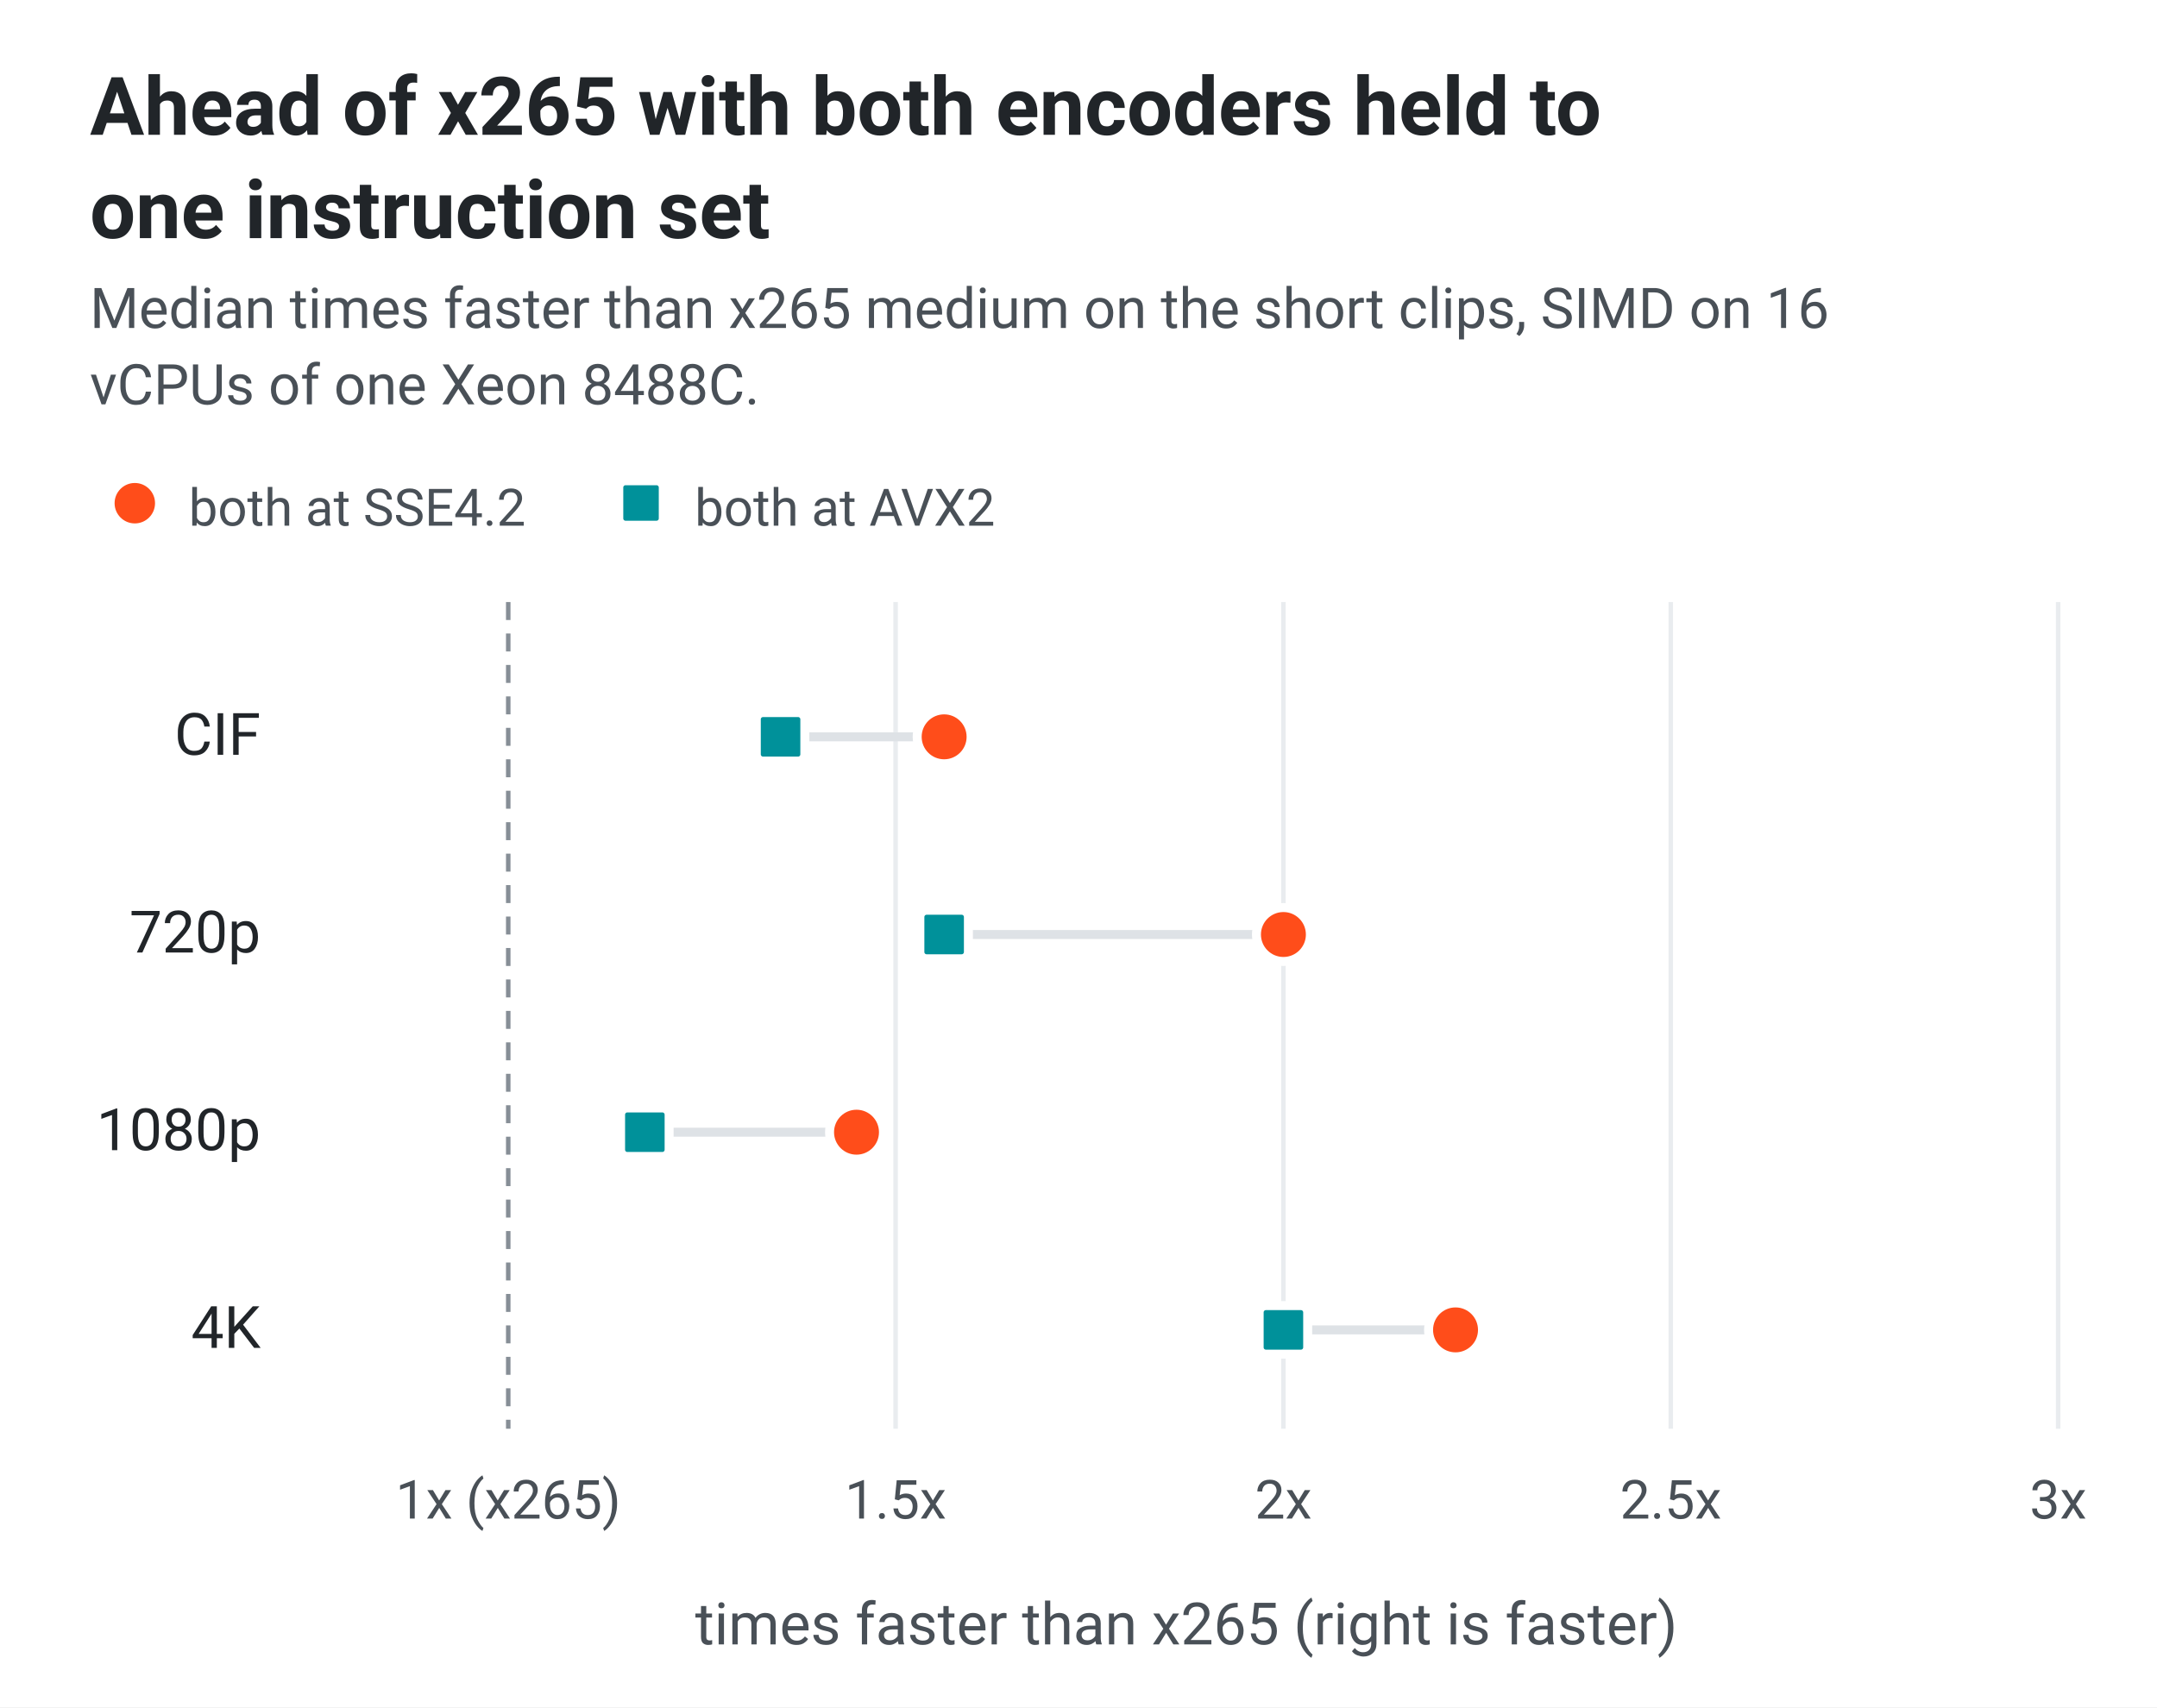
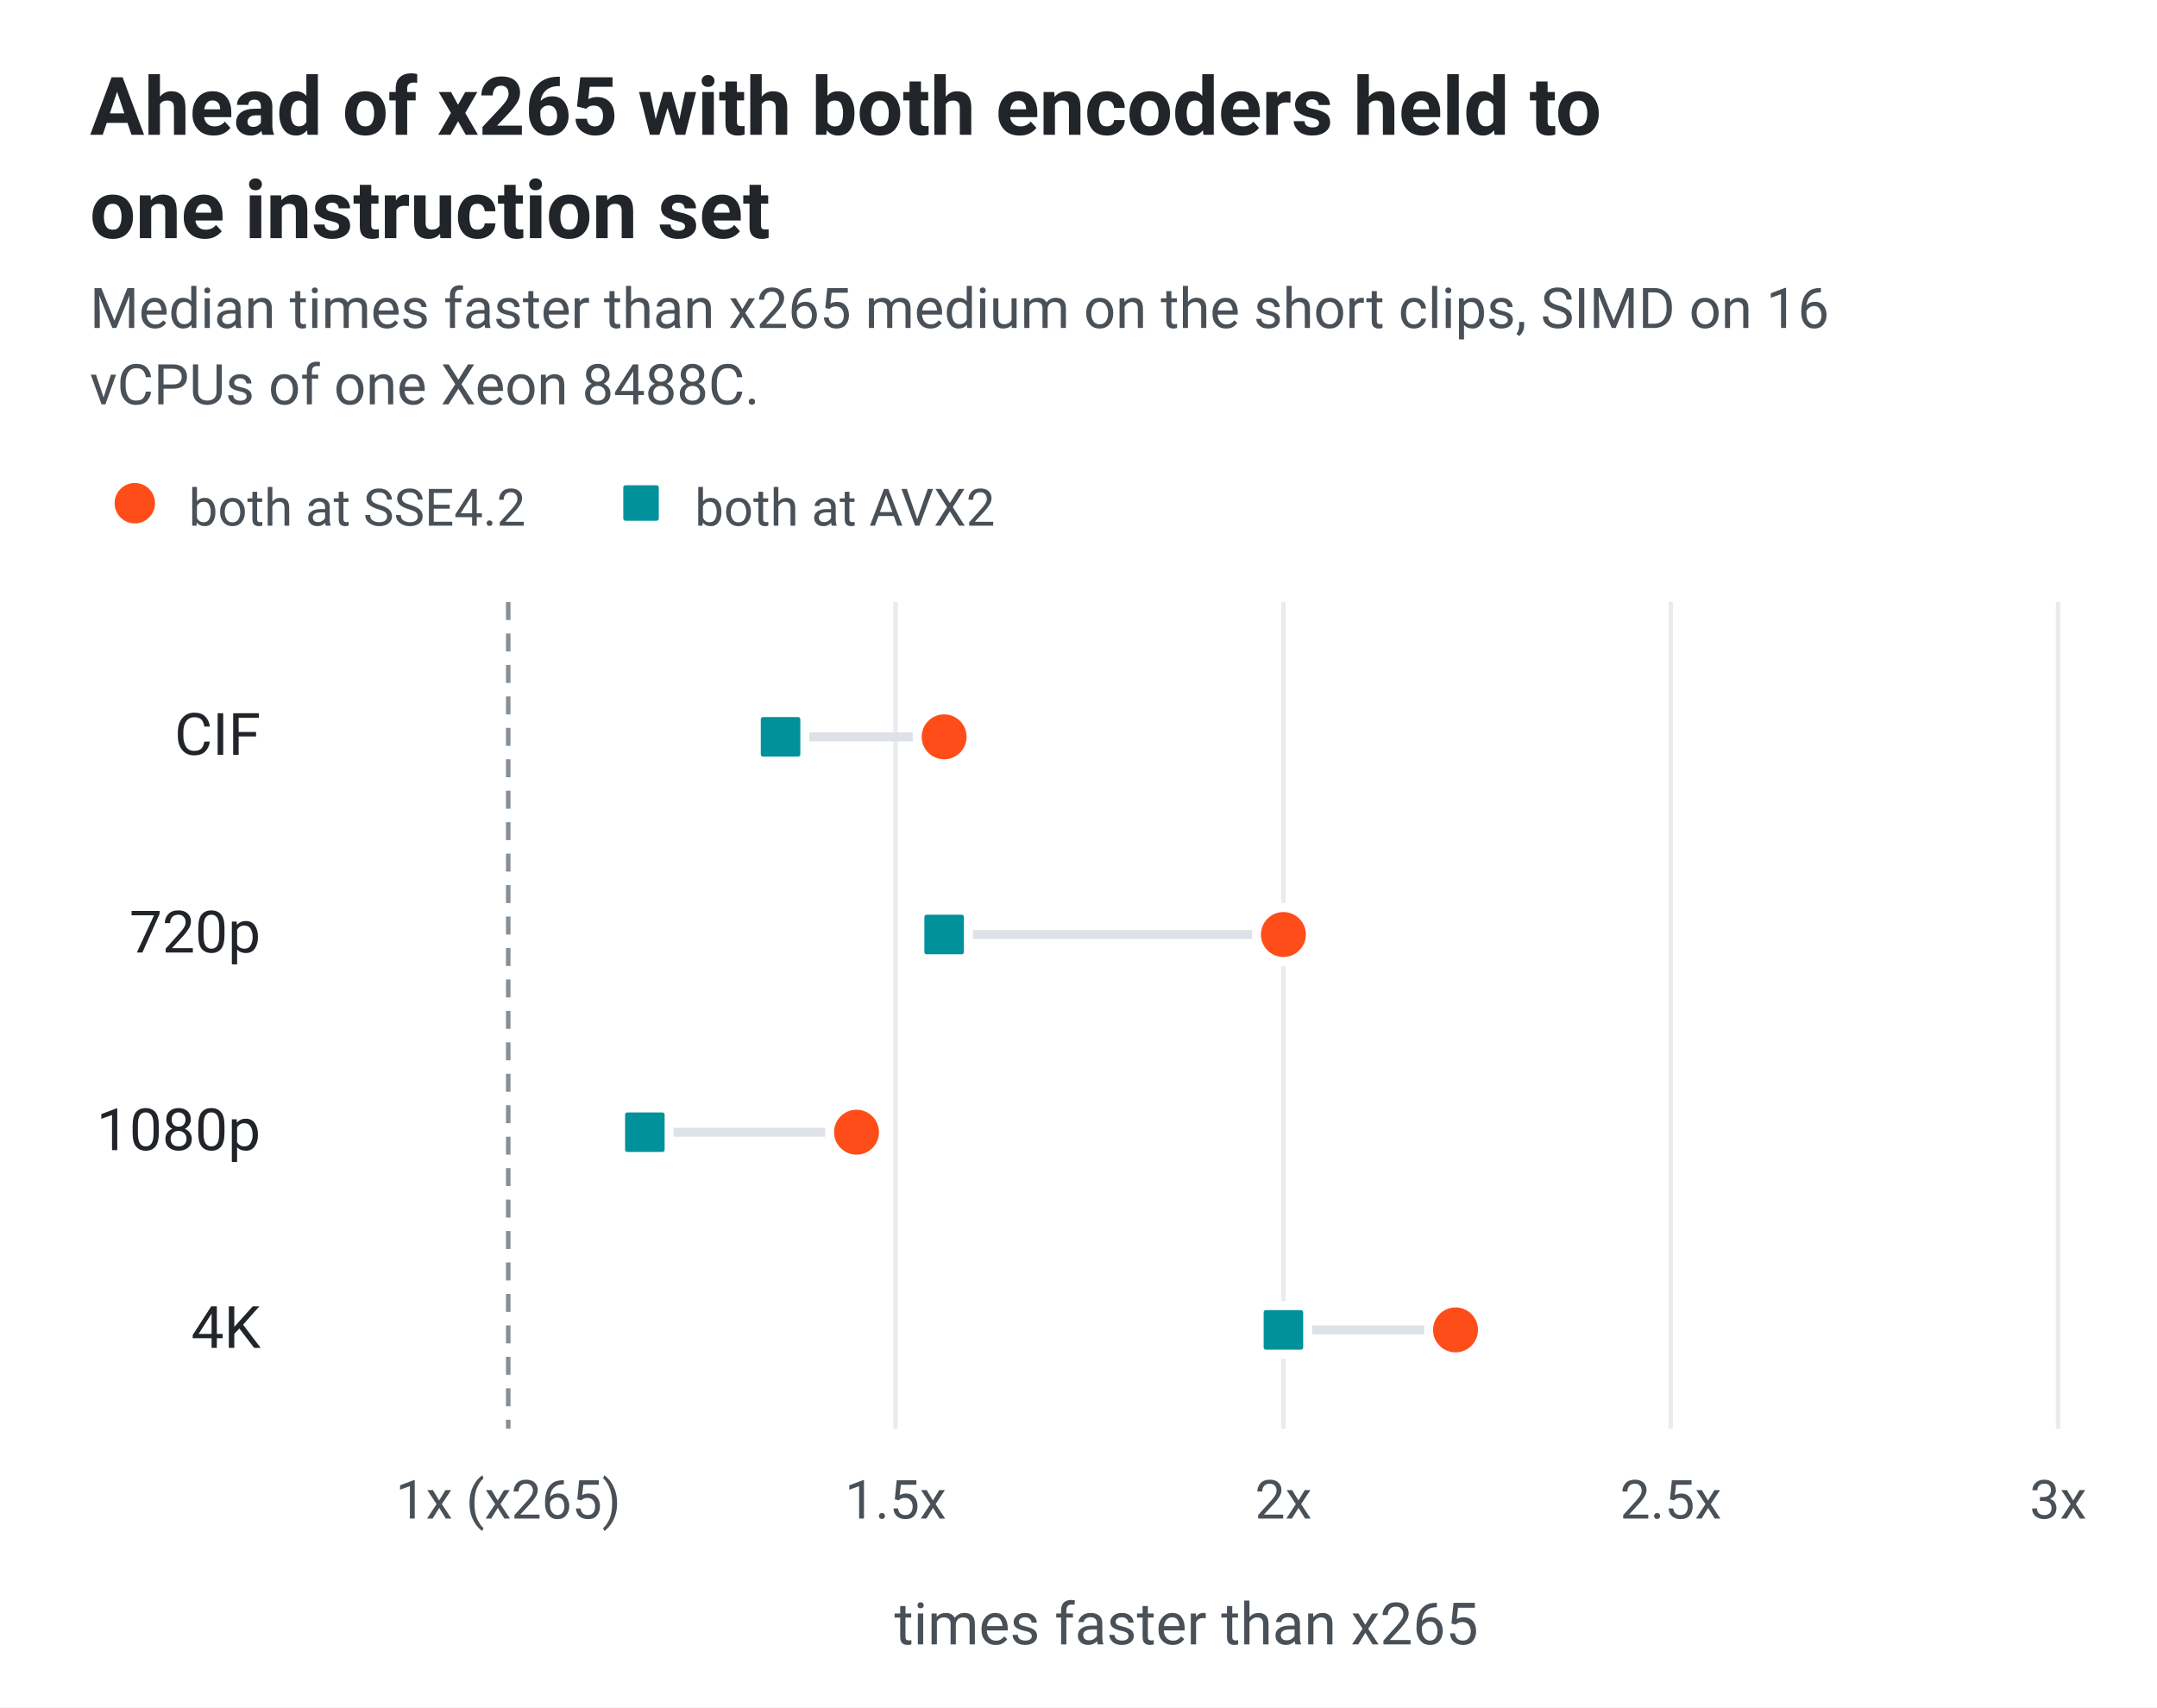
<svg xmlns="http://www.w3.org/2000/svg" width="480" height="380" viewBox="0 0 480 380" role="img">
  <style>
.bg{fill:#ffffff}.t1{fill:#212529}.t2{fill:#495057}.grid{stroke:#e9ecef}
.base{stroke:#868e96}.ring{stroke:#ffffff}.med{stroke:#212529}.band{fill:#f1f3f5}
.s1{fill:#ff4d1a}.s2{fill:#00919a}.s3{fill:#6250d6}.sx{fill:#868e96}
.l1{stroke:#ff4d1a}.l2{stroke:#00919a}.l3{stroke:#6250d6}.lx{stroke:#868e96}.span{stroke:#dee2e6}
.note{fill:#b8330a}.wash{fill:#ffe8dc}
text{font-family:system-ui,-apple-system,"Segoe UI",Roboto,Helvetica,Arial,sans-serif}
@media (prefers-color-scheme:dark){
.bg{fill:#1b1c1e}.t1{fill:#e9ecee}.t2{fill:#b6bcc1}.grid{stroke:#2e3135}
.base{stroke:#8f959a}.ring{stroke:#1b1c1e}.med{stroke:#e9ecee}.band{fill:#23262a}
.s1{fill:#ff4d1a}.s2{fill:#12a3ad}.s3{fill:#9085e9}.sx{fill:#8f959a}
.l1{stroke:#ff4d1a}.l2{stroke:#12a3ad}.l3{stroke:#9085e9}.lx{stroke:#8f959a}.span{stroke:#3a3e43}
.note{fill:#ff8a5c}.wash{fill:#45200f}}
</style>
  <rect width="100%" height="100%" class="bg" />
  <text x="20" y="30" font-size="18" class="t1" font-weight="600">Ahead of x265 with both encoders held to</text>
  <text x="20" y="53" font-size="18" class="t1" font-weight="600">one instruction set</text>
  <text x="20" y="73" font-size="12.5" class="t2">Median times faster than x265 medium on the short clips, SIMD on 16</text>
  <text x="20" y="90" font-size="12.5" class="t2">vCPUs of one Xeon 8488C.</text>
  <g transform="translate(0 26)">
    <circle cx="30.0" cy="86.0" r="5.5" class="s1 ring" stroke-width="2" />
    <text x="42.0" y="91.0" font-size="11.5" class="t2" text-anchor="start">both at SSE4.2</text>
    <rect x="137.7" y="81.0" width="9.9" height="9.9" rx="1.5" class="s2 ring" stroke-width="2" />
    <text x="154.6" y="91.0" font-size="11.5" class="t2" text-anchor="start">both at AVX2</text>
    <line x1="113.1" y1="108" x2="113.1" y2="292" class="base" stroke-dasharray="4 3" />
    <text x="113.1" y="312.0" font-size="12" class="t2" text-anchor="middle">1x (x265)</text>
    <line x1="199.3" y1="108" x2="199.3" y2="292" class="grid" />
    <text x="199.3" y="312.0" font-size="12" class="t2" text-anchor="middle">1.5x</text>
    <line x1="285.6" y1="108" x2="285.6" y2="292" class="grid" />
    <text x="285.6" y="312.0" font-size="12" class="t2" text-anchor="middle">2x</text>
    <line x1="371.8" y1="108" x2="371.8" y2="292" class="grid" />
    <text x="371.8" y="312.0" font-size="12" class="t2" text-anchor="middle">2.5x</text>
    <line x1="458.0" y1="108" x2="458.0" y2="292" class="grid" />
    <text x="458.0" y="312.0" font-size="12" class="t2" text-anchor="middle">3x</text>
-     <text x="264.0" y="340.0" font-size="13" class="t2" text-anchor="middle">times faster than x265 (right is faster)</text>
+     <text x="264.0" y="340.0" font-size="13" class="t2" text-anchor="middle">times faster than x265</text>
    <text x="58.0" y="142.0" font-size="13" class="t1" text-anchor="end">CIF</text>
    <line x1="173.7" y1="138.0" x2="210.1" y2="138.0" class="span" stroke-width="2" />
    <circle cx="210.1" cy="138.0" r="6" class="s1 ring" stroke-width="2" />
    <rect x="168.3" y="132.6" width="10.8" height="10.8" rx="1.5" class="s2 ring" stroke-width="2" />
    <text x="58.0" y="186.0" font-size="13" class="t1" text-anchor="end">720p</text>
    <line x1="210.1" y1="182.0" x2="285.6" y2="182.0" class="span" stroke-width="2" />
    <circle cx="285.6" cy="182.0" r="6" class="s1 ring" stroke-width="2" />
    <rect x="204.7" y="176.6" width="10.8" height="10.8" rx="1.5" class="s2 ring" stroke-width="2" />
    <text x="58.0" y="230.0" font-size="13" class="t1" text-anchor="end">1080p</text>
    <line x1="143.5" y1="226.0" x2="190.6" y2="226.0" class="span" stroke-width="2" />
    <circle cx="190.6" cy="226.0" r="6" class="s1 ring" stroke-width="2" />
    <rect x="138.1" y="220.6" width="10.8" height="10.8" rx="1.5" class="s2 ring" stroke-width="2" />
    <text x="58.0" y="274.0" font-size="13" class="t1" text-anchor="end">4K</text>
    <line x1="285.6" y1="270.0" x2="323.9" y2="270.0" class="span" stroke-width="2" />
    <circle cx="323.9" cy="270.0" r="6" class="s1 ring" stroke-width="2" />
    <rect x="280.2" y="264.6" width="10.8" height="10.8" rx="1.5" class="s2 ring" stroke-width="2" />
  </g>
</svg>
